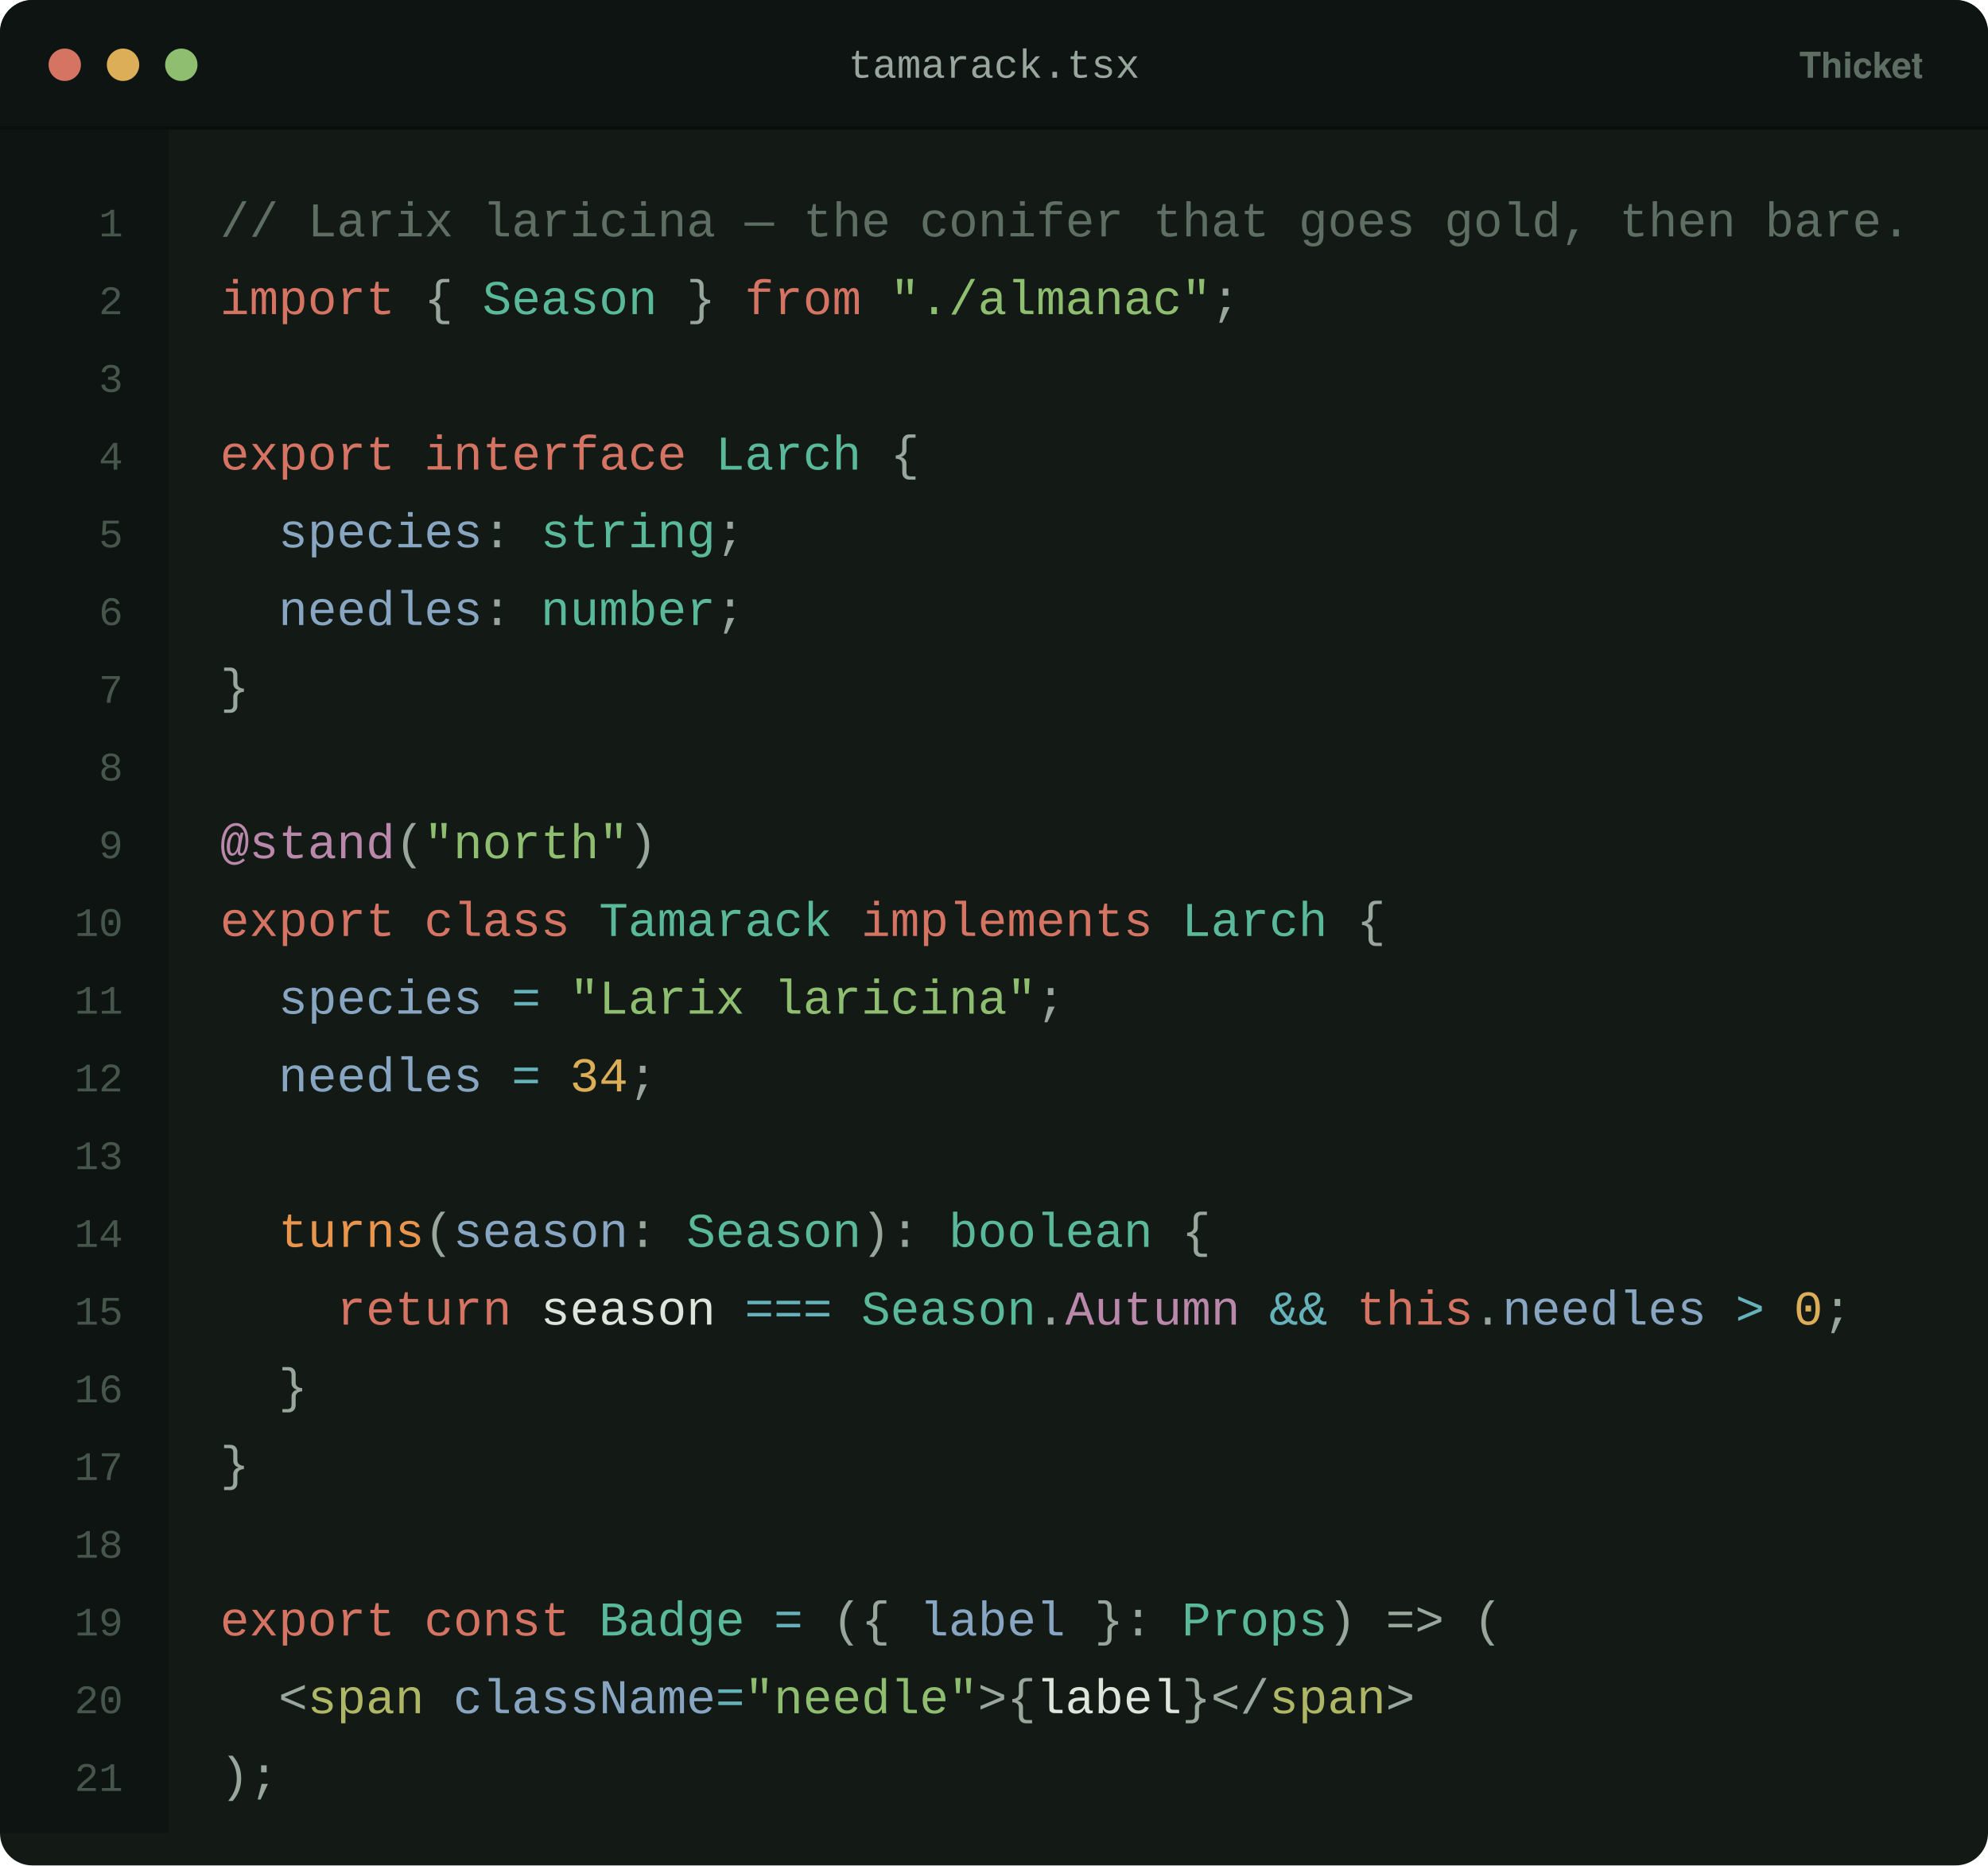
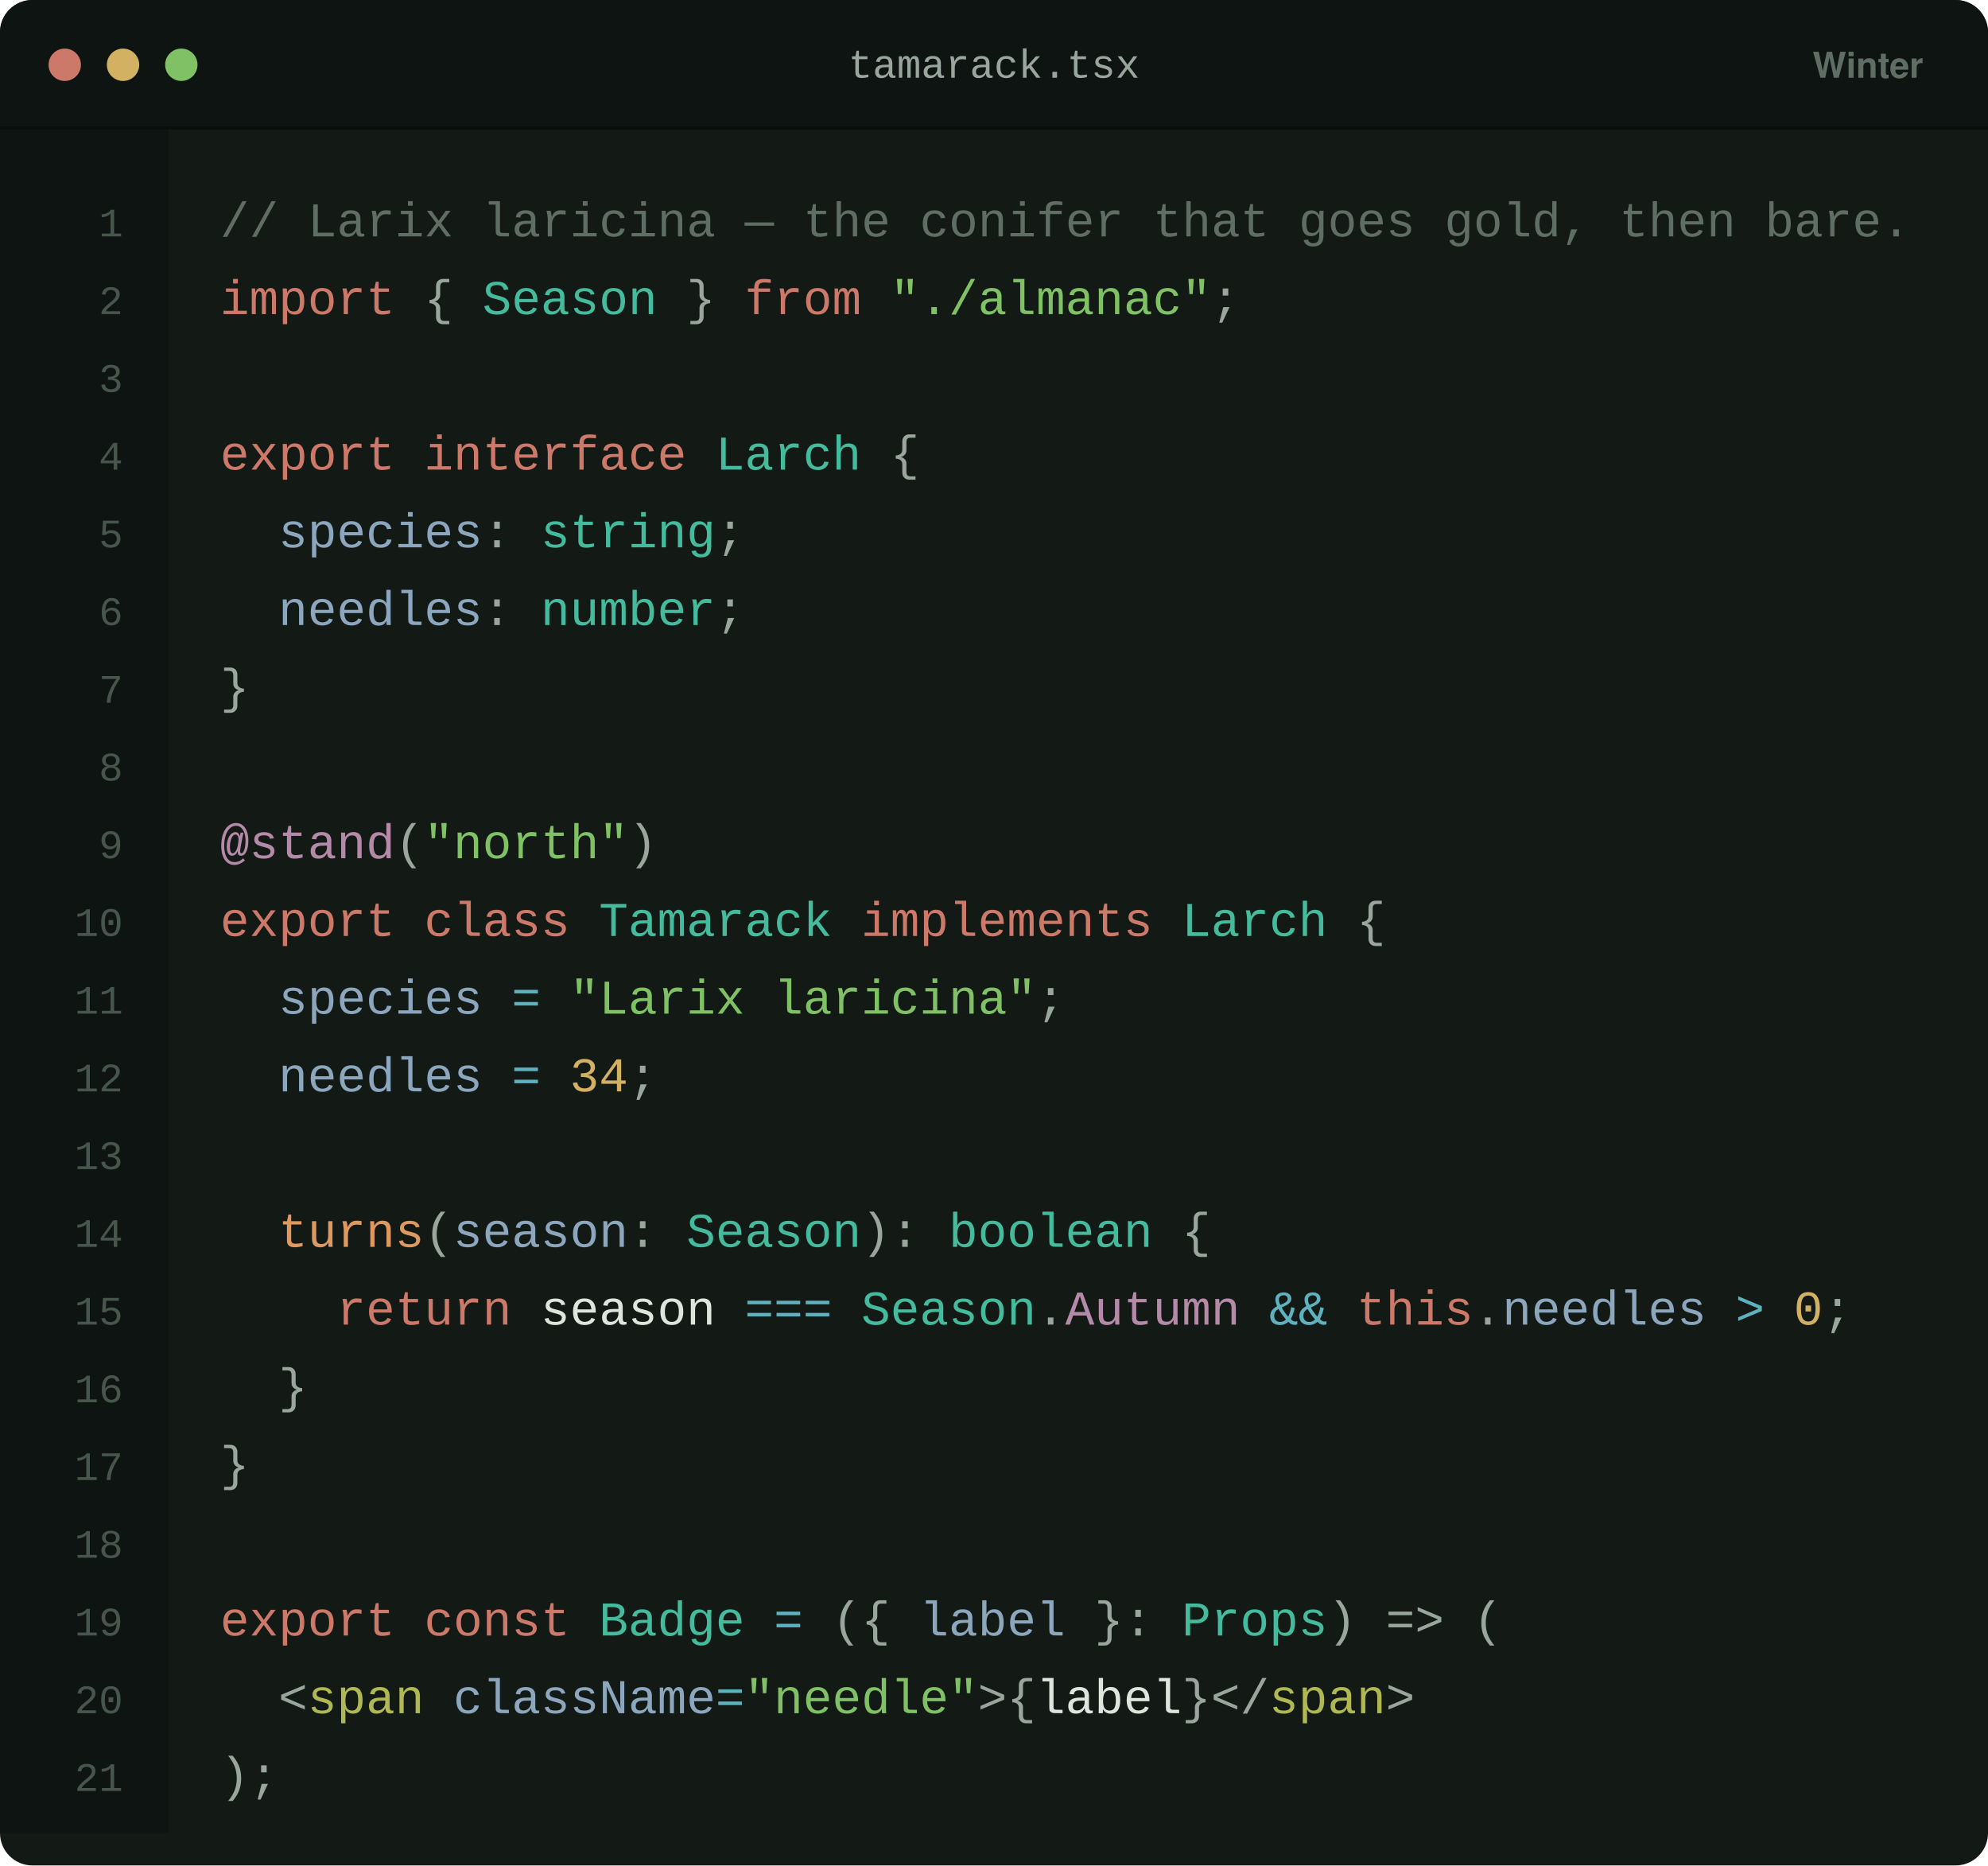
- <svg xmlns="http://www.w3.org/2000/svg" width="614" height="576" viewBox="0 0 614 576" role="img" aria-label="Tamarack Thicket syntax preview">
+ <svg xmlns="http://www.w3.org/2000/svg" width="614" height="576" viewBox="0 0 614 576" role="img" aria-label="Tamarack Winter syntax preview">
  <rect width="614" height="576" rx="10" fill="#131A16" />
  <path d="M0 10a10 10 0 0 1 10-10h594a10 10 0 0 1 10 10v30H0Z" fill="#0E1411" />
  <rect x="0" y="40" width="52" height="526" fill="#0E1411" />
  <rect x="0" y="39" width="614" height="1" fill="#0A0F0C" />
-   <circle cx="20" cy="20" r="5" fill="#D67464" />
-   <circle cx="38" cy="20" r="5" fill="#DCAE57" />
-   <circle cx="56" cy="20" r="5" fill="#8FBE71" />
+   <circle cx="20" cy="20" r="5" fill="#CD796A" />
+   <circle cx="38" cy="20" r="5" fill="#D3B163" />
+   <circle cx="56" cy="20" r="5" fill="#81C165" />
  <text x="307" y="24" font-family="ui-monospace, SFMono-Regular, &quot;SF Mono&quot;, Menlo, Consolas, &quot;Liberation Mono&quot;, monospace" font-size="12.5" fill="#98A69D" text-anchor="middle">tamarack.tsx</text>
-   <text x="594" y="24" font-family="ui-sans-serif, -apple-system, BlinkMacSystemFont, &quot;Segoe UI&quot;, Helvetica, Arial, sans-serif" font-size="11" fill="#5F6E64" font-weight="600" text-anchor="end">Thicket</text>
+   <text x="594" y="24" font-family="ui-sans-serif, -apple-system, BlinkMacSystemFont, &quot;Segoe UI&quot;, Helvetica, Arial, sans-serif" font-size="11" fill="#5F6E64" font-weight="600" text-anchor="end">Winter</text>
  <text x="38" y="73" font-family="ui-monospace, SFMono-Regular, &quot;SF Mono&quot;, Menlo, Consolas, &quot;Liberation Mono&quot;, monospace" font-size="12.5" fill="#47564C" text-anchor="end">1</text>
  <text x="68" y="73" font-family="ui-monospace, SFMono-Regular, &quot;SF Mono&quot;, Menlo, Consolas, &quot;Liberation Mono&quot;, monospace" font-size="15" fill="#5F6E64" textLength="522" lengthAdjust="spacing">// Larix laricina — the conifer that goes gold, then bare.</text>
  <text x="38" y="97" font-family="ui-monospace, SFMono-Regular, &quot;SF Mono&quot;, Menlo, Consolas, &quot;Liberation Mono&quot;, monospace" font-size="12.5" fill="#47564C" text-anchor="end">2</text>
-   <text x="68" y="97" font-family="ui-monospace, SFMono-Regular, &quot;SF Mono&quot;, Menlo, Consolas, &quot;Liberation Mono&quot;, monospace" font-size="15" fill="#D67464" textLength="54" lengthAdjust="spacing">import</text>
+   <text x="68" y="97" font-family="ui-monospace, SFMono-Regular, &quot;SF Mono&quot;, Menlo, Consolas, &quot;Liberation Mono&quot;, monospace" font-size="15" fill="#CD796A" textLength="54" lengthAdjust="spacing">import</text>
  <text x="131" y="97" font-family="ui-monospace, SFMono-Regular, &quot;SF Mono&quot;, Menlo, Consolas, &quot;Liberation Mono&quot;, monospace" font-size="15" fill="#98A69D" textLength="9" lengthAdjust="spacing">{</text>
-   <text x="149" y="97" font-family="ui-monospace, SFMono-Regular, &quot;SF Mono&quot;, Menlo, Consolas, &quot;Liberation Mono&quot;, monospace" font-size="15" fill="#5AB99B" textLength="54" lengthAdjust="spacing">Season</text>
+   <text x="149" y="97" font-family="ui-monospace, SFMono-Regular, &quot;SF Mono&quot;, Menlo, Consolas, &quot;Liberation Mono&quot;, monospace" font-size="15" fill="#44BB9D" textLength="54" lengthAdjust="spacing">Season</text>
  <text x="212" y="97" font-family="ui-monospace, SFMono-Regular, &quot;SF Mono&quot;, Menlo, Consolas, &quot;Liberation Mono&quot;, monospace" font-size="15" fill="#98A69D" textLength="9" lengthAdjust="spacing">}</text>
-   <text x="230" y="97" font-family="ui-monospace, SFMono-Regular, &quot;SF Mono&quot;, Menlo, Consolas, &quot;Liberation Mono&quot;, monospace" font-size="15" fill="#D67464" textLength="36" lengthAdjust="spacing">from</text>
-   <text x="275" y="97" font-family="ui-monospace, SFMono-Regular, &quot;SF Mono&quot;, Menlo, Consolas, &quot;Liberation Mono&quot;, monospace" font-size="15" fill="#8FBE71" textLength="99" lengthAdjust="spacing">"./almanac"</text>
+   <text x="230" y="97" font-family="ui-monospace, SFMono-Regular, &quot;SF Mono&quot;, Menlo, Consolas, &quot;Liberation Mono&quot;, monospace" font-size="15" fill="#CD796A" textLength="36" lengthAdjust="spacing">from</text>
+   <text x="275" y="97" font-family="ui-monospace, SFMono-Regular, &quot;SF Mono&quot;, Menlo, Consolas, &quot;Liberation Mono&quot;, monospace" font-size="15" fill="#81C165" textLength="99" lengthAdjust="spacing">"./almanac"</text>
  <text x="374" y="97" font-family="ui-monospace, SFMono-Regular, &quot;SF Mono&quot;, Menlo, Consolas, &quot;Liberation Mono&quot;, monospace" font-size="15" fill="#98A69D" textLength="9" lengthAdjust="spacing">;</text>
  <text x="38" y="121" font-family="ui-monospace, SFMono-Regular, &quot;SF Mono&quot;, Menlo, Consolas, &quot;Liberation Mono&quot;, monospace" font-size="12.5" fill="#47564C" text-anchor="end">3</text>
  <text x="38" y="145" font-family="ui-monospace, SFMono-Regular, &quot;SF Mono&quot;, Menlo, Consolas, &quot;Liberation Mono&quot;, monospace" font-size="12.5" fill="#47564C" text-anchor="end">4</text>
-   <text x="68" y="145" font-family="ui-monospace, SFMono-Regular, &quot;SF Mono&quot;, Menlo, Consolas, &quot;Liberation Mono&quot;, monospace" font-size="15" fill="#D67464" textLength="144" lengthAdjust="spacing">export interface</text>
-   <text x="221" y="145" font-family="ui-monospace, SFMono-Regular, &quot;SF Mono&quot;, Menlo, Consolas, &quot;Liberation Mono&quot;, monospace" font-size="15" fill="#5AB99B" textLength="45" lengthAdjust="spacing">Larch</text>
+   <text x="68" y="145" font-family="ui-monospace, SFMono-Regular, &quot;SF Mono&quot;, Menlo, Consolas, &quot;Liberation Mono&quot;, monospace" font-size="15" fill="#CD796A" textLength="144" lengthAdjust="spacing">export interface</text>
+   <text x="221" y="145" font-family="ui-monospace, SFMono-Regular, &quot;SF Mono&quot;, Menlo, Consolas, &quot;Liberation Mono&quot;, monospace" font-size="15" fill="#44BB9D" textLength="45" lengthAdjust="spacing">Larch</text>
  <text x="275" y="145" font-family="ui-monospace, SFMono-Regular, &quot;SF Mono&quot;, Menlo, Consolas, &quot;Liberation Mono&quot;, monospace" font-size="15" fill="#98A69D" textLength="9" lengthAdjust="spacing">{</text>
  <text x="38" y="169" font-family="ui-monospace, SFMono-Regular, &quot;SF Mono&quot;, Menlo, Consolas, &quot;Liberation Mono&quot;, monospace" font-size="12.5" fill="#47564C" text-anchor="end">5</text>
-   <text x="86" y="169" font-family="ui-monospace, SFMono-Regular, &quot;SF Mono&quot;, Menlo, Consolas, &quot;Liberation Mono&quot;, monospace" font-size="15" fill="#88A6C2" textLength="63" lengthAdjust="spacing">species</text>
+   <text x="86" y="169" font-family="ui-monospace, SFMono-Regular, &quot;SF Mono&quot;, Menlo, Consolas, &quot;Liberation Mono&quot;, monospace" font-size="15" fill="#8BA6BD" textLength="63" lengthAdjust="spacing">species</text>
  <text x="149" y="169" font-family="ui-monospace, SFMono-Regular, &quot;SF Mono&quot;, Menlo, Consolas, &quot;Liberation Mono&quot;, monospace" font-size="15" fill="#98A69D" textLength="9" lengthAdjust="spacing">:</text>
-   <text x="167" y="169" font-family="ui-monospace, SFMono-Regular, &quot;SF Mono&quot;, Menlo, Consolas, &quot;Liberation Mono&quot;, monospace" font-size="15" fill="#5AB99B" textLength="54" lengthAdjust="spacing">string</text>
+   <text x="167" y="169" font-family="ui-monospace, SFMono-Regular, &quot;SF Mono&quot;, Menlo, Consolas, &quot;Liberation Mono&quot;, monospace" font-size="15" fill="#44BB9D" textLength="54" lengthAdjust="spacing">string</text>
  <text x="221" y="169" font-family="ui-monospace, SFMono-Regular, &quot;SF Mono&quot;, Menlo, Consolas, &quot;Liberation Mono&quot;, monospace" font-size="15" fill="#98A69D" textLength="9" lengthAdjust="spacing">;</text>
  <text x="38" y="193" font-family="ui-monospace, SFMono-Regular, &quot;SF Mono&quot;, Menlo, Consolas, &quot;Liberation Mono&quot;, monospace" font-size="12.5" fill="#47564C" text-anchor="end">6</text>
-   <text x="86" y="193" font-family="ui-monospace, SFMono-Regular, &quot;SF Mono&quot;, Menlo, Consolas, &quot;Liberation Mono&quot;, monospace" font-size="15" fill="#88A6C2" textLength="63" lengthAdjust="spacing">needles</text>
+   <text x="86" y="193" font-family="ui-monospace, SFMono-Regular, &quot;SF Mono&quot;, Menlo, Consolas, &quot;Liberation Mono&quot;, monospace" font-size="15" fill="#8BA6BD" textLength="63" lengthAdjust="spacing">needles</text>
  <text x="149" y="193" font-family="ui-monospace, SFMono-Regular, &quot;SF Mono&quot;, Menlo, Consolas, &quot;Liberation Mono&quot;, monospace" font-size="15" fill="#98A69D" textLength="9" lengthAdjust="spacing">:</text>
-   <text x="167" y="193" font-family="ui-monospace, SFMono-Regular, &quot;SF Mono&quot;, Menlo, Consolas, &quot;Liberation Mono&quot;, monospace" font-size="15" fill="#5AB99B" textLength="54" lengthAdjust="spacing">number</text>
+   <text x="167" y="193" font-family="ui-monospace, SFMono-Regular, &quot;SF Mono&quot;, Menlo, Consolas, &quot;Liberation Mono&quot;, monospace" font-size="15" fill="#44BB9D" textLength="54" lengthAdjust="spacing">number</text>
  <text x="221" y="193" font-family="ui-monospace, SFMono-Regular, &quot;SF Mono&quot;, Menlo, Consolas, &quot;Liberation Mono&quot;, monospace" font-size="15" fill="#98A69D" textLength="9" lengthAdjust="spacing">;</text>
  <text x="38" y="217" font-family="ui-monospace, SFMono-Regular, &quot;SF Mono&quot;, Menlo, Consolas, &quot;Liberation Mono&quot;, monospace" font-size="12.5" fill="#47564C" text-anchor="end">7</text>
  <text x="68" y="217" font-family="ui-monospace, SFMono-Regular, &quot;SF Mono&quot;, Menlo, Consolas, &quot;Liberation Mono&quot;, monospace" font-size="15" fill="#98A69D" textLength="9" lengthAdjust="spacing">}</text>
  <text x="38" y="241" font-family="ui-monospace, SFMono-Regular, &quot;SF Mono&quot;, Menlo, Consolas, &quot;Liberation Mono&quot;, monospace" font-size="12.5" fill="#47564C" text-anchor="end">8</text>
  <text x="38" y="265" font-family="ui-monospace, SFMono-Regular, &quot;SF Mono&quot;, Menlo, Consolas, &quot;Liberation Mono&quot;, monospace" font-size="12.5" fill="#47564C" text-anchor="end">9</text>
-   <text x="68" y="265" font-family="ui-monospace, SFMono-Regular, &quot;SF Mono&quot;, Menlo, Consolas, &quot;Liberation Mono&quot;, monospace" font-size="15" fill="#B988AA" textLength="54" lengthAdjust="spacing">@stand</text>
+   <text x="68" y="265" font-family="ui-monospace, SFMono-Regular, &quot;SF Mono&quot;, Menlo, Consolas, &quot;Liberation Mono&quot;, monospace" font-size="15" fill="#B48AA8" textLength="54" lengthAdjust="spacing">@stand</text>
  <text x="122" y="265" font-family="ui-monospace, SFMono-Regular, &quot;SF Mono&quot;, Menlo, Consolas, &quot;Liberation Mono&quot;, monospace" font-size="15" fill="#98A69D" textLength="9" lengthAdjust="spacing">(</text>
-   <text x="131" y="265" font-family="ui-monospace, SFMono-Regular, &quot;SF Mono&quot;, Menlo, Consolas, &quot;Liberation Mono&quot;, monospace" font-size="15" fill="#8FBE71" textLength="63" lengthAdjust="spacing">"north"</text>
+   <text x="131" y="265" font-family="ui-monospace, SFMono-Regular, &quot;SF Mono&quot;, Menlo, Consolas, &quot;Liberation Mono&quot;, monospace" font-size="15" fill="#81C165" textLength="63" lengthAdjust="spacing">"north"</text>
  <text x="194" y="265" font-family="ui-monospace, SFMono-Regular, &quot;SF Mono&quot;, Menlo, Consolas, &quot;Liberation Mono&quot;, monospace" font-size="15" fill="#98A69D" textLength="9" lengthAdjust="spacing">)</text>
  <text x="38" y="289" font-family="ui-monospace, SFMono-Regular, &quot;SF Mono&quot;, Menlo, Consolas, &quot;Liberation Mono&quot;, monospace" font-size="12.5" fill="#47564C" text-anchor="end">10</text>
-   <text x="68" y="289" font-family="ui-monospace, SFMono-Regular, &quot;SF Mono&quot;, Menlo, Consolas, &quot;Liberation Mono&quot;, monospace" font-size="15" fill="#D67464" textLength="108" lengthAdjust="spacing">export class</text>
-   <text x="185" y="289" font-family="ui-monospace, SFMono-Regular, &quot;SF Mono&quot;, Menlo, Consolas, &quot;Liberation Mono&quot;, monospace" font-size="15" fill="#5AB99B" textLength="72" lengthAdjust="spacing">Tamarack</text>
-   <text x="266" y="289" font-family="ui-monospace, SFMono-Regular, &quot;SF Mono&quot;, Menlo, Consolas, &quot;Liberation Mono&quot;, monospace" font-size="15" fill="#D67464" textLength="90" lengthAdjust="spacing">implements</text>
-   <text x="365" y="289" font-family="ui-monospace, SFMono-Regular, &quot;SF Mono&quot;, Menlo, Consolas, &quot;Liberation Mono&quot;, monospace" font-size="15" fill="#5AB99B" textLength="45" lengthAdjust="spacing">Larch</text>
+   <text x="68" y="289" font-family="ui-monospace, SFMono-Regular, &quot;SF Mono&quot;, Menlo, Consolas, &quot;Liberation Mono&quot;, monospace" font-size="15" fill="#CD796A" textLength="108" lengthAdjust="spacing">export class</text>
+   <text x="185" y="289" font-family="ui-monospace, SFMono-Regular, &quot;SF Mono&quot;, Menlo, Consolas, &quot;Liberation Mono&quot;, monospace" font-size="15" fill="#44BB9D" textLength="72" lengthAdjust="spacing">Tamarack</text>
+   <text x="266" y="289" font-family="ui-monospace, SFMono-Regular, &quot;SF Mono&quot;, Menlo, Consolas, &quot;Liberation Mono&quot;, monospace" font-size="15" fill="#CD796A" textLength="90" lengthAdjust="spacing">implements</text>
+   <text x="365" y="289" font-family="ui-monospace, SFMono-Regular, &quot;SF Mono&quot;, Menlo, Consolas, &quot;Liberation Mono&quot;, monospace" font-size="15" fill="#44BB9D" textLength="45" lengthAdjust="spacing">Larch</text>
  <text x="419" y="289" font-family="ui-monospace, SFMono-Regular, &quot;SF Mono&quot;, Menlo, Consolas, &quot;Liberation Mono&quot;, monospace" font-size="15" fill="#98A69D" textLength="9" lengthAdjust="spacing">{</text>
  <text x="38" y="313" font-family="ui-monospace, SFMono-Regular, &quot;SF Mono&quot;, Menlo, Consolas, &quot;Liberation Mono&quot;, monospace" font-size="12.5" fill="#47564C" text-anchor="end">11</text>
-   <text x="86" y="313" font-family="ui-monospace, SFMono-Regular, &quot;SF Mono&quot;, Menlo, Consolas, &quot;Liberation Mono&quot;, monospace" font-size="15" fill="#88A6C2" textLength="63" lengthAdjust="spacing">species</text>
-   <text x="158" y="313" font-family="ui-monospace, SFMono-Regular, &quot;SF Mono&quot;, Menlo, Consolas, &quot;Liberation Mono&quot;, monospace" font-size="15" fill="#66B2BA" textLength="9" lengthAdjust="spacing">=</text>
-   <text x="176" y="313" font-family="ui-monospace, SFMono-Regular, &quot;SF Mono&quot;, Menlo, Consolas, &quot;Liberation Mono&quot;, monospace" font-size="15" fill="#8FBE71" textLength="144" lengthAdjust="spacing">"Larix laricina"</text>
+   <text x="86" y="313" font-family="ui-monospace, SFMono-Regular, &quot;SF Mono&quot;, Menlo, Consolas, &quot;Liberation Mono&quot;, monospace" font-size="15" fill="#8BA6BD" textLength="63" lengthAdjust="spacing">species</text>
+   <text x="158" y="313" font-family="ui-monospace, SFMono-Regular, &quot;SF Mono&quot;, Menlo, Consolas, &quot;Liberation Mono&quot;, monospace" font-size="15" fill="#5EB2BF" textLength="9" lengthAdjust="spacing">=</text>
+   <text x="176" y="313" font-family="ui-monospace, SFMono-Regular, &quot;SF Mono&quot;, Menlo, Consolas, &quot;Liberation Mono&quot;, monospace" font-size="15" fill="#81C165" textLength="144" lengthAdjust="spacing">"Larix laricina"</text>
  <text x="320" y="313" font-family="ui-monospace, SFMono-Regular, &quot;SF Mono&quot;, Menlo, Consolas, &quot;Liberation Mono&quot;, monospace" font-size="15" fill="#98A69D" textLength="9" lengthAdjust="spacing">;</text>
  <text x="38" y="337" font-family="ui-monospace, SFMono-Regular, &quot;SF Mono&quot;, Menlo, Consolas, &quot;Liberation Mono&quot;, monospace" font-size="12.5" fill="#47564C" text-anchor="end">12</text>
-   <text x="86" y="337" font-family="ui-monospace, SFMono-Regular, &quot;SF Mono&quot;, Menlo, Consolas, &quot;Liberation Mono&quot;, monospace" font-size="15" fill="#88A6C2" textLength="63" lengthAdjust="spacing">needles</text>
-   <text x="158" y="337" font-family="ui-monospace, SFMono-Regular, &quot;SF Mono&quot;, Menlo, Consolas, &quot;Liberation Mono&quot;, monospace" font-size="15" fill="#66B2BA" textLength="9" lengthAdjust="spacing">=</text>
-   <text x="176" y="337" font-family="ui-monospace, SFMono-Regular, &quot;SF Mono&quot;, Menlo, Consolas, &quot;Liberation Mono&quot;, monospace" font-size="15" fill="#DCAE57" textLength="18" lengthAdjust="spacing">34</text>
+   <text x="86" y="337" font-family="ui-monospace, SFMono-Regular, &quot;SF Mono&quot;, Menlo, Consolas, &quot;Liberation Mono&quot;, monospace" font-size="15" fill="#8BA6BD" textLength="63" lengthAdjust="spacing">needles</text>
+   <text x="158" y="337" font-family="ui-monospace, SFMono-Regular, &quot;SF Mono&quot;, Menlo, Consolas, &quot;Liberation Mono&quot;, monospace" font-size="15" fill="#5EB2BF" textLength="9" lengthAdjust="spacing">=</text>
+   <text x="176" y="337" font-family="ui-monospace, SFMono-Regular, &quot;SF Mono&quot;, Menlo, Consolas, &quot;Liberation Mono&quot;, monospace" font-size="15" fill="#D3B163" textLength="18" lengthAdjust="spacing">34</text>
  <text x="194" y="337" font-family="ui-monospace, SFMono-Regular, &quot;SF Mono&quot;, Menlo, Consolas, &quot;Liberation Mono&quot;, monospace" font-size="15" fill="#98A69D" textLength="9" lengthAdjust="spacing">;</text>
  <text x="38" y="361" font-family="ui-monospace, SFMono-Regular, &quot;SF Mono&quot;, Menlo, Consolas, &quot;Liberation Mono&quot;, monospace" font-size="12.5" fill="#47564C" text-anchor="end">13</text>
  <text x="38" y="385" font-family="ui-monospace, SFMono-Regular, &quot;SF Mono&quot;, Menlo, Consolas, &quot;Liberation Mono&quot;, monospace" font-size="12.5" fill="#47564C" text-anchor="end">14</text>
-   <text x="86" y="385" font-family="ui-monospace, SFMono-Regular, &quot;SF Mono&quot;, Menlo, Consolas, &quot;Liberation Mono&quot;, monospace" font-size="15" fill="#E9954D" textLength="45" lengthAdjust="spacing">turns</text>
+   <text x="86" y="385" font-family="ui-monospace, SFMono-Regular, &quot;SF Mono&quot;, Menlo, Consolas, &quot;Liberation Mono&quot;, monospace" font-size="15" fill="#DF9960" textLength="45" lengthAdjust="spacing">turns</text>
  <text x="131" y="385" font-family="ui-monospace, SFMono-Regular, &quot;SF Mono&quot;, Menlo, Consolas, &quot;Liberation Mono&quot;, monospace" font-size="15" fill="#98A69D" textLength="9" lengthAdjust="spacing">(</text>
-   <text x="140" y="385" font-family="ui-monospace, SFMono-Regular, &quot;SF Mono&quot;, Menlo, Consolas, &quot;Liberation Mono&quot;, monospace" font-size="15" fill="#88A6C2" textLength="54" lengthAdjust="spacing">season</text>
+   <text x="140" y="385" font-family="ui-monospace, SFMono-Regular, &quot;SF Mono&quot;, Menlo, Consolas, &quot;Liberation Mono&quot;, monospace" font-size="15" fill="#8BA6BD" textLength="54" lengthAdjust="spacing">season</text>
  <text x="194" y="385" font-family="ui-monospace, SFMono-Regular, &quot;SF Mono&quot;, Menlo, Consolas, &quot;Liberation Mono&quot;, monospace" font-size="15" fill="#98A69D" textLength="9" lengthAdjust="spacing">:</text>
-   <text x="212" y="385" font-family="ui-monospace, SFMono-Regular, &quot;SF Mono&quot;, Menlo, Consolas, &quot;Liberation Mono&quot;, monospace" font-size="15" fill="#5AB99B" textLength="54" lengthAdjust="spacing">Season</text>
+   <text x="212" y="385" font-family="ui-monospace, SFMono-Regular, &quot;SF Mono&quot;, Menlo, Consolas, &quot;Liberation Mono&quot;, monospace" font-size="15" fill="#44BB9D" textLength="54" lengthAdjust="spacing">Season</text>
  <text x="266" y="385" font-family="ui-monospace, SFMono-Regular, &quot;SF Mono&quot;, Menlo, Consolas, &quot;Liberation Mono&quot;, monospace" font-size="15" fill="#98A69D" textLength="18" lengthAdjust="spacing">):</text>
-   <text x="293" y="385" font-family="ui-monospace, SFMono-Regular, &quot;SF Mono&quot;, Menlo, Consolas, &quot;Liberation Mono&quot;, monospace" font-size="15" fill="#5AB99B" textLength="63" lengthAdjust="spacing">boolean</text>
+   <text x="293" y="385" font-family="ui-monospace, SFMono-Regular, &quot;SF Mono&quot;, Menlo, Consolas, &quot;Liberation Mono&quot;, monospace" font-size="15" fill="#44BB9D" textLength="63" lengthAdjust="spacing">boolean</text>
  <text x="365" y="385" font-family="ui-monospace, SFMono-Regular, &quot;SF Mono&quot;, Menlo, Consolas, &quot;Liberation Mono&quot;, monospace" font-size="15" fill="#98A69D" textLength="9" lengthAdjust="spacing">{</text>
  <text x="38" y="409" font-family="ui-monospace, SFMono-Regular, &quot;SF Mono&quot;, Menlo, Consolas, &quot;Liberation Mono&quot;, monospace" font-size="12.5" fill="#47564C" text-anchor="end">15</text>
-   <text x="104" y="409" font-family="ui-monospace, SFMono-Regular, &quot;SF Mono&quot;, Menlo, Consolas, &quot;Liberation Mono&quot;, monospace" font-size="15" fill="#D67464" textLength="54" lengthAdjust="spacing">return</text>
+   <text x="104" y="409" font-family="ui-monospace, SFMono-Regular, &quot;SF Mono&quot;, Menlo, Consolas, &quot;Liberation Mono&quot;, monospace" font-size="15" fill="#CD796A" textLength="54" lengthAdjust="spacing">return</text>
  <text x="167" y="409" font-family="ui-monospace, SFMono-Regular, &quot;SF Mono&quot;, Menlo, Consolas, &quot;Liberation Mono&quot;, monospace" font-size="15" fill="#DFE5DC" textLength="54" lengthAdjust="spacing">season</text>
-   <text x="230" y="409" font-family="ui-monospace, SFMono-Regular, &quot;SF Mono&quot;, Menlo, Consolas, &quot;Liberation Mono&quot;, monospace" font-size="15" fill="#66B2BA" textLength="27" lengthAdjust="spacing">===</text>
-   <text x="266" y="409" font-family="ui-monospace, SFMono-Regular, &quot;SF Mono&quot;, Menlo, Consolas, &quot;Liberation Mono&quot;, monospace" font-size="15" fill="#5AB99B" textLength="54" lengthAdjust="spacing">Season</text>
+   <text x="230" y="409" font-family="ui-monospace, SFMono-Regular, &quot;SF Mono&quot;, Menlo, Consolas, &quot;Liberation Mono&quot;, monospace" font-size="15" fill="#5EB2BF" textLength="27" lengthAdjust="spacing">===</text>
+   <text x="266" y="409" font-family="ui-monospace, SFMono-Regular, &quot;SF Mono&quot;, Menlo, Consolas, &quot;Liberation Mono&quot;, monospace" font-size="15" fill="#44BB9D" textLength="54" lengthAdjust="spacing">Season</text>
  <text x="320" y="409" font-family="ui-monospace, SFMono-Regular, &quot;SF Mono&quot;, Menlo, Consolas, &quot;Liberation Mono&quot;, monospace" font-size="15" fill="#98A69D" textLength="9" lengthAdjust="spacing">.</text>
-   <text x="329" y="409" font-family="ui-monospace, SFMono-Regular, &quot;SF Mono&quot;, Menlo, Consolas, &quot;Liberation Mono&quot;, monospace" font-size="15" fill="#B988AA" textLength="54" lengthAdjust="spacing">Autumn</text>
-   <text x="392" y="409" font-family="ui-monospace, SFMono-Regular, &quot;SF Mono&quot;, Menlo, Consolas, &quot;Liberation Mono&quot;, monospace" font-size="15" fill="#66B2BA" textLength="18" lengthAdjust="spacing">&amp;&amp;</text>
-   <text x="419" y="409" font-family="ui-monospace, SFMono-Regular, &quot;SF Mono&quot;, Menlo, Consolas, &quot;Liberation Mono&quot;, monospace" font-size="15" fill="#D67464" textLength="36" lengthAdjust="spacing">this</text>
+   <text x="329" y="409" font-family="ui-monospace, SFMono-Regular, &quot;SF Mono&quot;, Menlo, Consolas, &quot;Liberation Mono&quot;, monospace" font-size="15" fill="#B48AA8" textLength="54" lengthAdjust="spacing">Autumn</text>
+   <text x="392" y="409" font-family="ui-monospace, SFMono-Regular, &quot;SF Mono&quot;, Menlo, Consolas, &quot;Liberation Mono&quot;, monospace" font-size="15" fill="#5EB2BF" textLength="18" lengthAdjust="spacing">&amp;&amp;</text>
+   <text x="419" y="409" font-family="ui-monospace, SFMono-Regular, &quot;SF Mono&quot;, Menlo, Consolas, &quot;Liberation Mono&quot;, monospace" font-size="15" fill="#CD796A" textLength="36" lengthAdjust="spacing">this</text>
  <text x="455" y="409" font-family="ui-monospace, SFMono-Regular, &quot;SF Mono&quot;, Menlo, Consolas, &quot;Liberation Mono&quot;, monospace" font-size="15" fill="#98A69D" textLength="9" lengthAdjust="spacing">.</text>
-   <text x="464" y="409" font-family="ui-monospace, SFMono-Regular, &quot;SF Mono&quot;, Menlo, Consolas, &quot;Liberation Mono&quot;, monospace" font-size="15" fill="#88A6C2" textLength="63" lengthAdjust="spacing">needles</text>
-   <text x="536" y="409" font-family="ui-monospace, SFMono-Regular, &quot;SF Mono&quot;, Menlo, Consolas, &quot;Liberation Mono&quot;, monospace" font-size="15" fill="#66B2BA" textLength="9" lengthAdjust="spacing">&gt;</text>
-   <text x="554" y="409" font-family="ui-monospace, SFMono-Regular, &quot;SF Mono&quot;, Menlo, Consolas, &quot;Liberation Mono&quot;, monospace" font-size="15" fill="#DCAE57" textLength="9" lengthAdjust="spacing">0</text>
+   <text x="464" y="409" font-family="ui-monospace, SFMono-Regular, &quot;SF Mono&quot;, Menlo, Consolas, &quot;Liberation Mono&quot;, monospace" font-size="15" fill="#8BA6BD" textLength="63" lengthAdjust="spacing">needles</text>
+   <text x="536" y="409" font-family="ui-monospace, SFMono-Regular, &quot;SF Mono&quot;, Menlo, Consolas, &quot;Liberation Mono&quot;, monospace" font-size="15" fill="#5EB2BF" textLength="9" lengthAdjust="spacing">&gt;</text>
+   <text x="554" y="409" font-family="ui-monospace, SFMono-Regular, &quot;SF Mono&quot;, Menlo, Consolas, &quot;Liberation Mono&quot;, monospace" font-size="15" fill="#D3B163" textLength="9" lengthAdjust="spacing">0</text>
  <text x="563" y="409" font-family="ui-monospace, SFMono-Regular, &quot;SF Mono&quot;, Menlo, Consolas, &quot;Liberation Mono&quot;, monospace" font-size="15" fill="#98A69D" textLength="9" lengthAdjust="spacing">;</text>
  <text x="38" y="433" font-family="ui-monospace, SFMono-Regular, &quot;SF Mono&quot;, Menlo, Consolas, &quot;Liberation Mono&quot;, monospace" font-size="12.5" fill="#47564C" text-anchor="end">16</text>
  <text x="86" y="433" font-family="ui-monospace, SFMono-Regular, &quot;SF Mono&quot;, Menlo, Consolas, &quot;Liberation Mono&quot;, monospace" font-size="15" fill="#98A69D" textLength="9" lengthAdjust="spacing">}</text>
  <text x="38" y="457" font-family="ui-monospace, SFMono-Regular, &quot;SF Mono&quot;, Menlo, Consolas, &quot;Liberation Mono&quot;, monospace" font-size="12.5" fill="#47564C" text-anchor="end">17</text>
  <text x="68" y="457" font-family="ui-monospace, SFMono-Regular, &quot;SF Mono&quot;, Menlo, Consolas, &quot;Liberation Mono&quot;, monospace" font-size="15" fill="#98A69D" textLength="9" lengthAdjust="spacing">}</text>
  <text x="38" y="481" font-family="ui-monospace, SFMono-Regular, &quot;SF Mono&quot;, Menlo, Consolas, &quot;Liberation Mono&quot;, monospace" font-size="12.5" fill="#47564C" text-anchor="end">18</text>
  <text x="38" y="505" font-family="ui-monospace, SFMono-Regular, &quot;SF Mono&quot;, Menlo, Consolas, &quot;Liberation Mono&quot;, monospace" font-size="12.5" fill="#47564C" text-anchor="end">19</text>
-   <text x="68" y="505" font-family="ui-monospace, SFMono-Regular, &quot;SF Mono&quot;, Menlo, Consolas, &quot;Liberation Mono&quot;, monospace" font-size="15" fill="#D67464" textLength="108" lengthAdjust="spacing">export const</text>
-   <text x="185" y="505" font-family="ui-monospace, SFMono-Regular, &quot;SF Mono&quot;, Menlo, Consolas, &quot;Liberation Mono&quot;, monospace" font-size="15" fill="#5AB99B" textLength="45" lengthAdjust="spacing">Badge</text>
-   <text x="239" y="505" font-family="ui-monospace, SFMono-Regular, &quot;SF Mono&quot;, Menlo, Consolas, &quot;Liberation Mono&quot;, monospace" font-size="15" fill="#66B2BA" textLength="9" lengthAdjust="spacing">=</text>
+   <text x="68" y="505" font-family="ui-monospace, SFMono-Regular, &quot;SF Mono&quot;, Menlo, Consolas, &quot;Liberation Mono&quot;, monospace" font-size="15" fill="#CD796A" textLength="108" lengthAdjust="spacing">export const</text>
+   <text x="185" y="505" font-family="ui-monospace, SFMono-Regular, &quot;SF Mono&quot;, Menlo, Consolas, &quot;Liberation Mono&quot;, monospace" font-size="15" fill="#44BB9D" textLength="45" lengthAdjust="spacing">Badge</text>
+   <text x="239" y="505" font-family="ui-monospace, SFMono-Regular, &quot;SF Mono&quot;, Menlo, Consolas, &quot;Liberation Mono&quot;, monospace" font-size="15" fill="#5EB2BF" textLength="9" lengthAdjust="spacing">=</text>
  <text x="257" y="505" font-family="ui-monospace, SFMono-Regular, &quot;SF Mono&quot;, Menlo, Consolas, &quot;Liberation Mono&quot;, monospace" font-size="15" fill="#98A69D" textLength="18" lengthAdjust="spacing">({</text>
-   <text x="284" y="505" font-family="ui-monospace, SFMono-Regular, &quot;SF Mono&quot;, Menlo, Consolas, &quot;Liberation Mono&quot;, monospace" font-size="15" fill="#88A6C2" textLength="45" lengthAdjust="spacing">label</text>
+   <text x="284" y="505" font-family="ui-monospace, SFMono-Regular, &quot;SF Mono&quot;, Menlo, Consolas, &quot;Liberation Mono&quot;, monospace" font-size="15" fill="#8BA6BD" textLength="45" lengthAdjust="spacing">label</text>
  <text x="338" y="505" font-family="ui-monospace, SFMono-Regular, &quot;SF Mono&quot;, Menlo, Consolas, &quot;Liberation Mono&quot;, monospace" font-size="15" fill="#98A69D" textLength="18" lengthAdjust="spacing">}:</text>
-   <text x="365" y="505" font-family="ui-monospace, SFMono-Regular, &quot;SF Mono&quot;, Menlo, Consolas, &quot;Liberation Mono&quot;, monospace" font-size="15" fill="#5AB99B" textLength="45" lengthAdjust="spacing">Props</text>
+   <text x="365" y="505" font-family="ui-monospace, SFMono-Regular, &quot;SF Mono&quot;, Menlo, Consolas, &quot;Liberation Mono&quot;, monospace" font-size="15" fill="#44BB9D" textLength="45" lengthAdjust="spacing">Props</text>
  <text x="410" y="505" font-family="ui-monospace, SFMono-Regular, &quot;SF Mono&quot;, Menlo, Consolas, &quot;Liberation Mono&quot;, monospace" font-size="15" fill="#98A69D" textLength="54" lengthAdjust="spacing">) =&gt; (</text>
  <text x="38" y="529" font-family="ui-monospace, SFMono-Regular, &quot;SF Mono&quot;, Menlo, Consolas, &quot;Liberation Mono&quot;, monospace" font-size="12.5" fill="#47564C" text-anchor="end">20</text>
  <text x="86" y="529" font-family="ui-monospace, SFMono-Regular, &quot;SF Mono&quot;, Menlo, Consolas, &quot;Liberation Mono&quot;, monospace" font-size="15" fill="#98A69D" textLength="9" lengthAdjust="spacing">&lt;</text>
-   <text x="95" y="529" font-family="ui-monospace, SFMono-Regular, &quot;SF Mono&quot;, Menlo, Consolas, &quot;Liberation Mono&quot;, monospace" font-size="15" fill="#AFB766" textLength="36" lengthAdjust="spacing">span</text>
-   <text x="140" y="529" font-family="ui-monospace, SFMono-Regular, &quot;SF Mono&quot;, Menlo, Consolas, &quot;Liberation Mono&quot;, monospace" font-size="15" fill="#88A6C2" textLength="81" lengthAdjust="spacing">className</text>
-   <text x="221" y="529" font-family="ui-monospace, SFMono-Regular, &quot;SF Mono&quot;, Menlo, Consolas, &quot;Liberation Mono&quot;, monospace" font-size="15" fill="#66B2BA" textLength="9" lengthAdjust="spacing">=</text>
-   <text x="230" y="529" font-family="ui-monospace, SFMono-Regular, &quot;SF Mono&quot;, Menlo, Consolas, &quot;Liberation Mono&quot;, monospace" font-size="15" fill="#8FBE71" textLength="72" lengthAdjust="spacing">"needle"</text>
+   <text x="95" y="529" font-family="ui-monospace, SFMono-Regular, &quot;SF Mono&quot;, Menlo, Consolas, &quot;Liberation Mono&quot;, monospace" font-size="15" fill="#AFB853" textLength="36" lengthAdjust="spacing">span</text>
+   <text x="140" y="529" font-family="ui-monospace, SFMono-Regular, &quot;SF Mono&quot;, Menlo, Consolas, &quot;Liberation Mono&quot;, monospace" font-size="15" fill="#8BA6BD" textLength="81" lengthAdjust="spacing">className</text>
+   <text x="221" y="529" font-family="ui-monospace, SFMono-Regular, &quot;SF Mono&quot;, Menlo, Consolas, &quot;Liberation Mono&quot;, monospace" font-size="15" fill="#5EB2BF" textLength="9" lengthAdjust="spacing">=</text>
+   <text x="230" y="529" font-family="ui-monospace, SFMono-Regular, &quot;SF Mono&quot;, Menlo, Consolas, &quot;Liberation Mono&quot;, monospace" font-size="15" fill="#81C165" textLength="72" lengthAdjust="spacing">"needle"</text>
  <text x="302" y="529" font-family="ui-monospace, SFMono-Regular, &quot;SF Mono&quot;, Menlo, Consolas, &quot;Liberation Mono&quot;, monospace" font-size="15" fill="#98A69D" textLength="18" lengthAdjust="spacing">&gt;{</text>
  <text x="320" y="529" font-family="ui-monospace, SFMono-Regular, &quot;SF Mono&quot;, Menlo, Consolas, &quot;Liberation Mono&quot;, monospace" font-size="15" fill="#DFE5DC" textLength="45" lengthAdjust="spacing">label</text>
  <text x="365" y="529" font-family="ui-monospace, SFMono-Regular, &quot;SF Mono&quot;, Menlo, Consolas, &quot;Liberation Mono&quot;, monospace" font-size="15" fill="#98A69D" textLength="27" lengthAdjust="spacing">}&lt;/</text>
-   <text x="392" y="529" font-family="ui-monospace, SFMono-Regular, &quot;SF Mono&quot;, Menlo, Consolas, &quot;Liberation Mono&quot;, monospace" font-size="15" fill="#AFB766" textLength="36" lengthAdjust="spacing">span</text>
+   <text x="392" y="529" font-family="ui-monospace, SFMono-Regular, &quot;SF Mono&quot;, Menlo, Consolas, &quot;Liberation Mono&quot;, monospace" font-size="15" fill="#AFB853" textLength="36" lengthAdjust="spacing">span</text>
  <text x="428" y="529" font-family="ui-monospace, SFMono-Regular, &quot;SF Mono&quot;, Menlo, Consolas, &quot;Liberation Mono&quot;, monospace" font-size="15" fill="#98A69D" textLength="9" lengthAdjust="spacing">&gt;</text>
  <text x="38" y="553" font-family="ui-monospace, SFMono-Regular, &quot;SF Mono&quot;, Menlo, Consolas, &quot;Liberation Mono&quot;, monospace" font-size="12.5" fill="#47564C" text-anchor="end">21</text>
  <text x="68" y="553" font-family="ui-monospace, SFMono-Regular, &quot;SF Mono&quot;, Menlo, Consolas, &quot;Liberation Mono&quot;, monospace" font-size="15" fill="#98A69D" textLength="18" lengthAdjust="spacing">);</text>
</svg>
